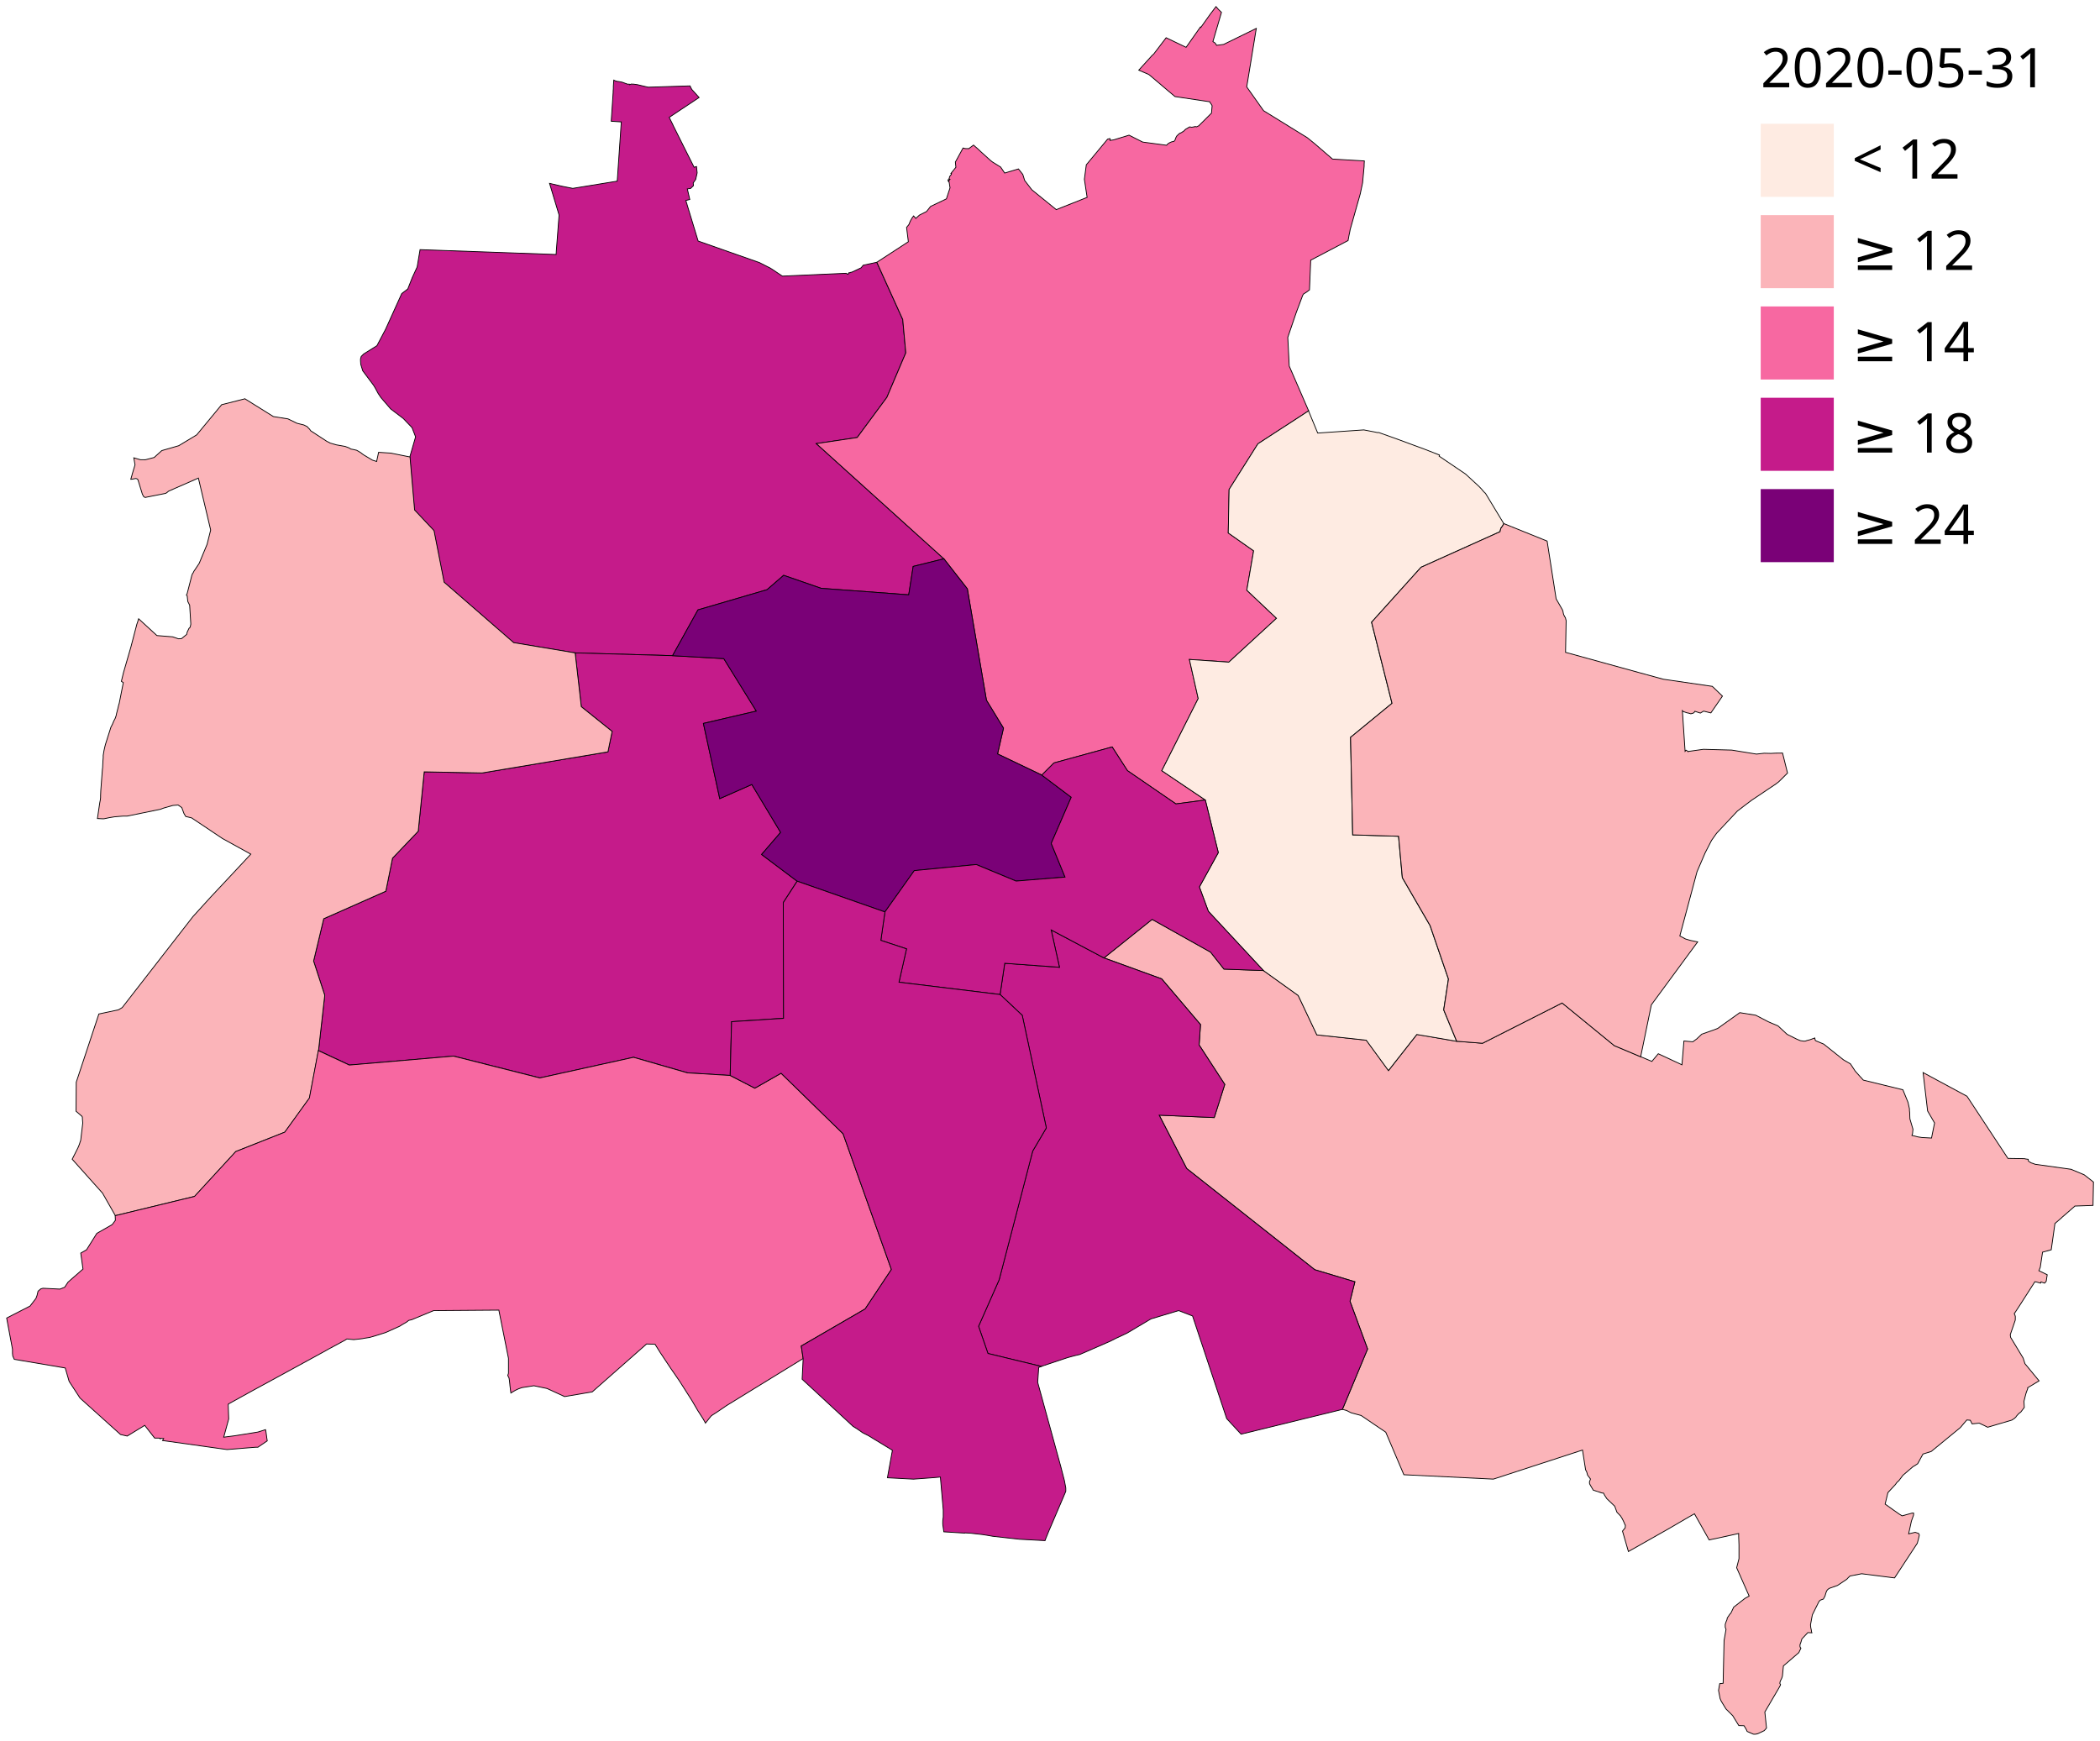
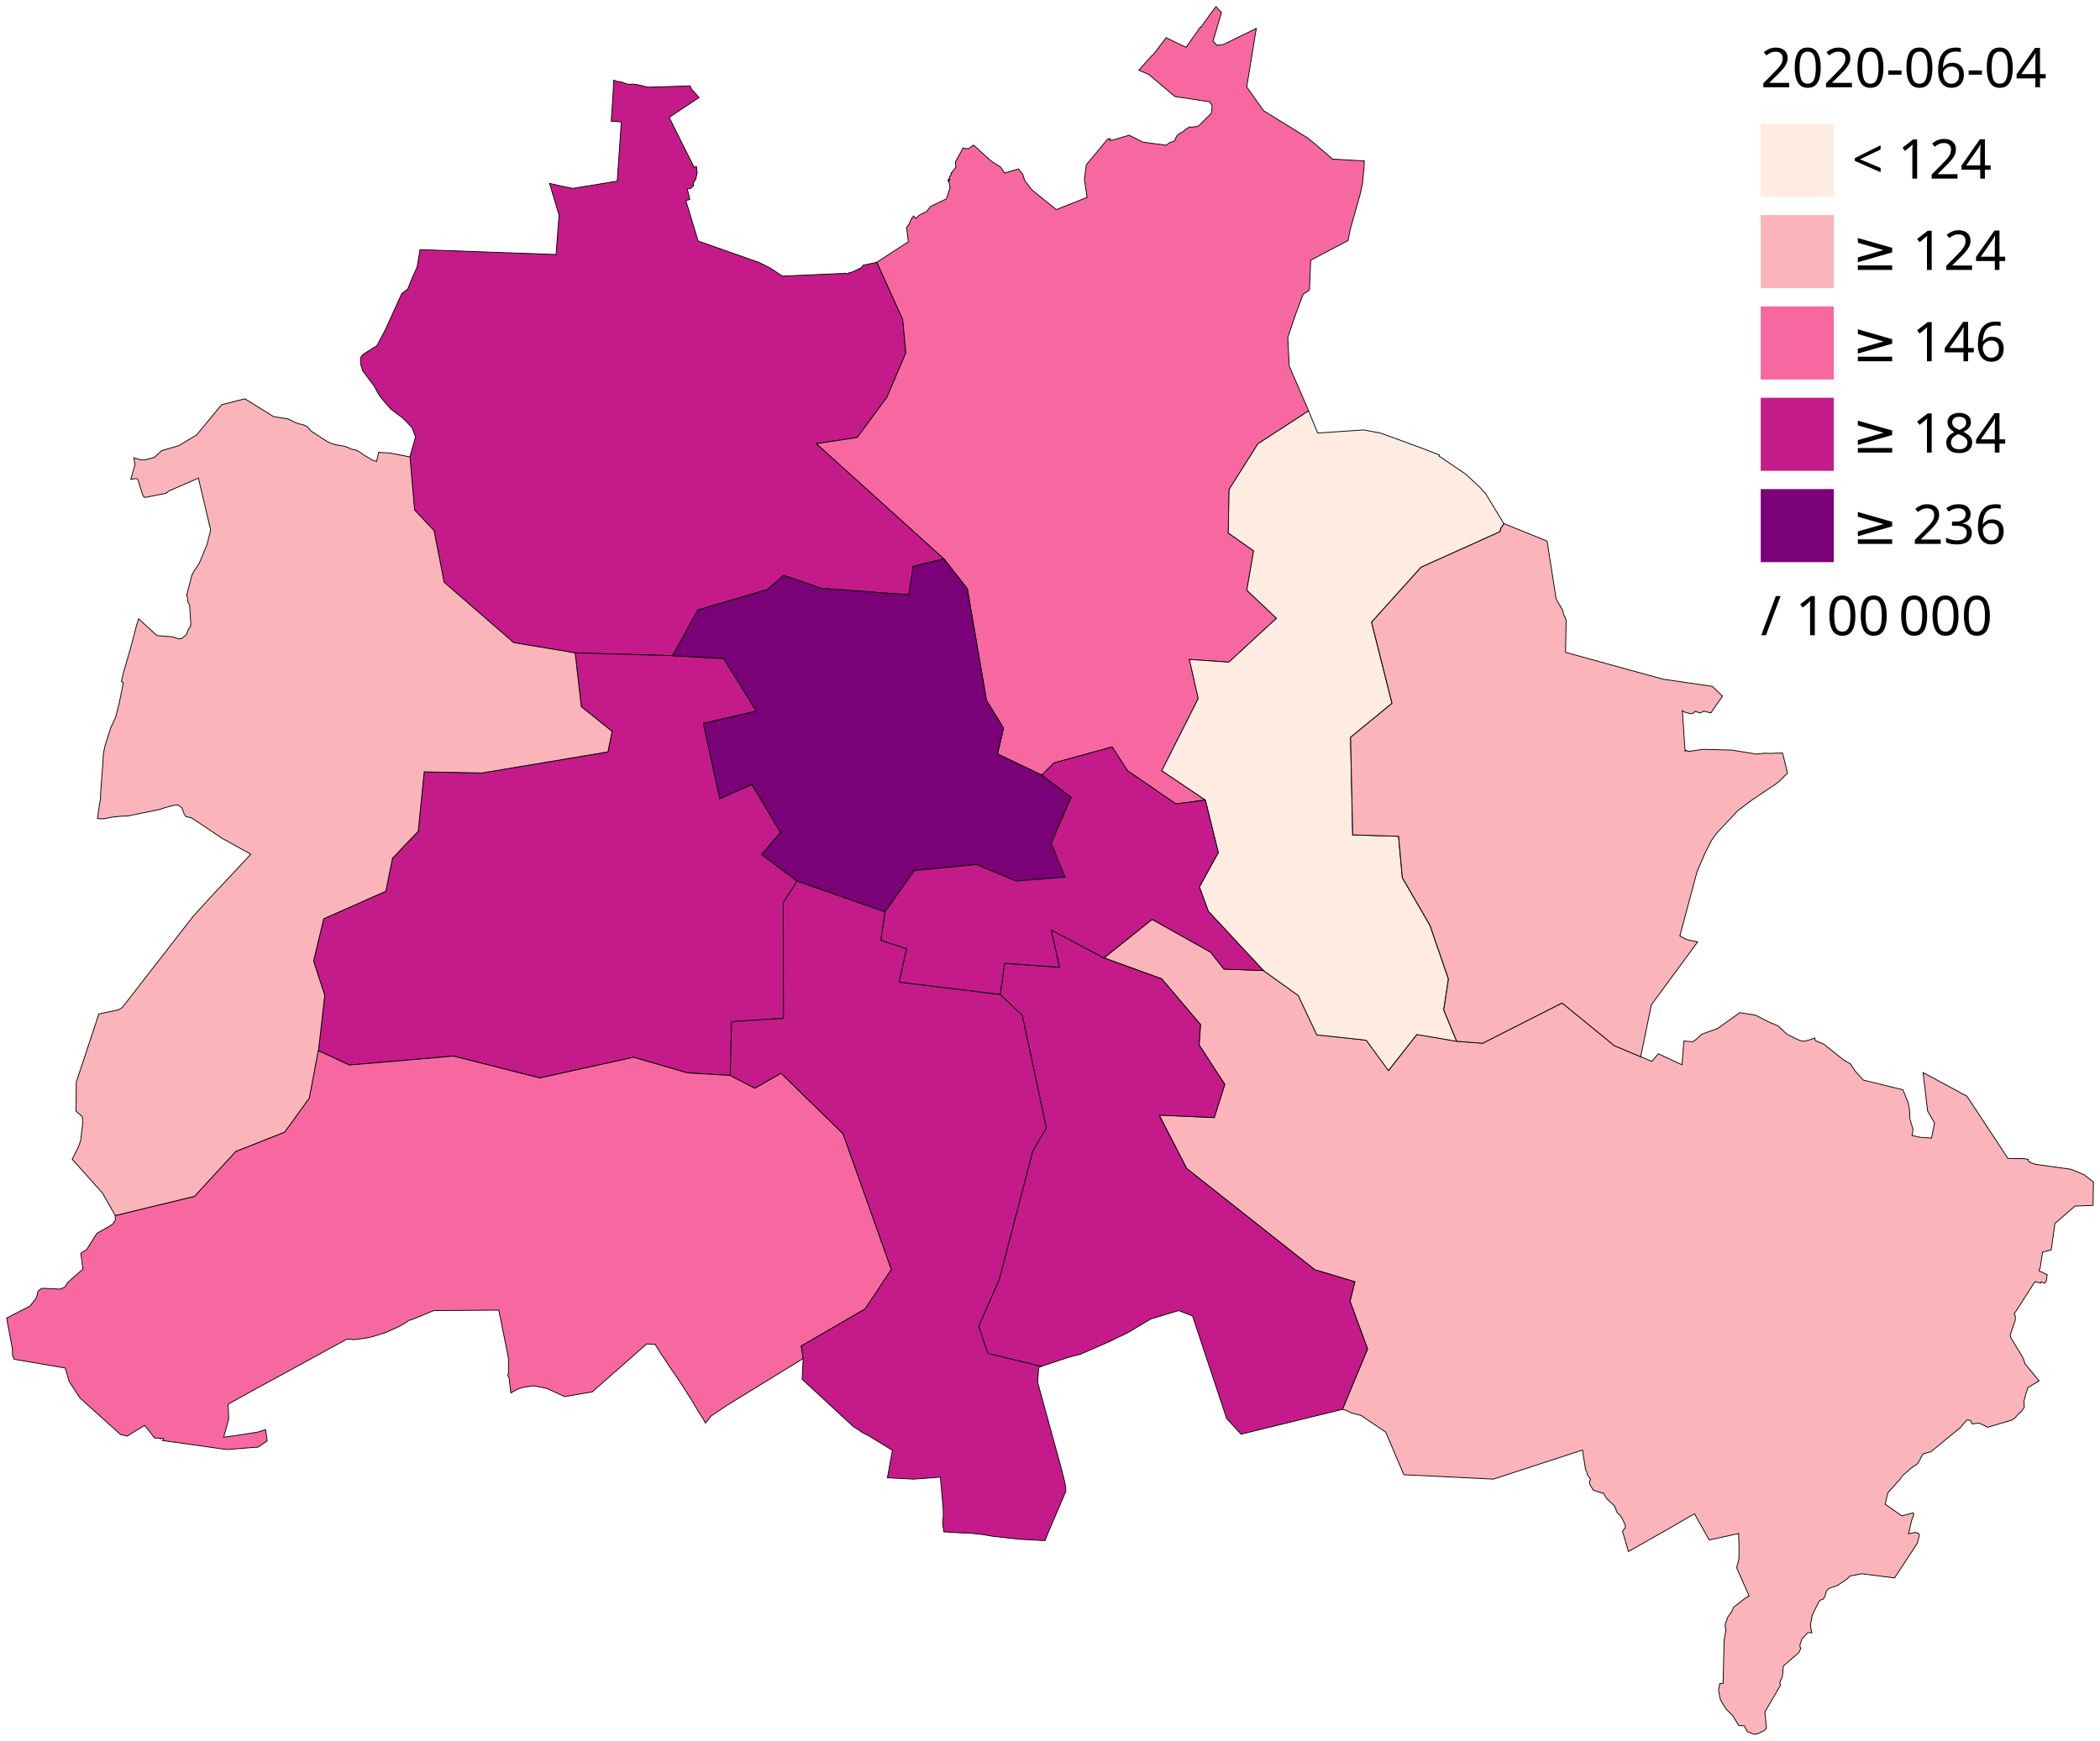
<svg xmlns="http://www.w3.org/2000/svg" id="svg444" height="1081" width="1303.757" version="1.1">
  <g transform="matrix(1.13416,0,0,1.13416,1319.947,-1789.958)" id="g1003">
    <g id="Text" font-size="30" font-family="Verdana" fill="#000">
      <text x="-200" y="1626">
-         <tspan x="-200" y="1626">2020-05-31</tspan>
+         <tspan x="-200" y="1626">2020-06-04</tspan>
      </text>
      <text x="-150" y="1676">
-         <tspan x="-150" y="1676">&lt; 12</tspan>
+         <tspan x="-150" y="1676">&lt; 124</tspan>
      </text>
      <text x="-150" y="1726">
-         <tspan x="-150" y="1726">≥ 12</tspan>
+         <tspan x="-150" y="1726">≥ 124</tspan>
      </text>
      <text x="-150" y="1776">
-         <tspan x="-150" y="1776">≥ 14</tspan>
+         <tspan x="-150" y="1776">≥ 146</tspan>
      </text>
      <text x="-150" y="1826">
-         <tspan x="-150" y="1826">≥ 18</tspan>
+         <tspan x="-150" y="1826">≥ 184</tspan>
      </text>
      <text x="-150" y="1876">
-         <tspan x="-150" y="1876">≥ 24</tspan>
+         <tspan x="-150" y="1876">≥ 236</tspan>
+       </text>
+       <text x="-200" y="1926">
+         <tspan x="-200" y="1926">/ 100 000</tspan>
      </text>
    </g>
    <g id="legend-boxes">
      <path d="m -200 1646 h 40 v 40 h -40 z" fill="#feebe2" />
      <path d="m -200 1696 h 40 v 40 h -40 z" fill="#fbb4b9" />
      <path d="m -200 1746 h 40 v 40 h -40 z" fill="#f768a1" />
      <path d="m -200 1796 h 40 v 40 h -40 z" fill="#c51b8a" />
      <path d="m -200 1846 h 40 v 40 h -40 z" fill="#7a0177" />
    </g>
  </g>
  <g transform="translate(-14011.847 -7848.19) scale(12.36753)" id="g1269" stroke="#000" stroke-width=".04">
    <path fill="#c51b8a" d="m 1176.969,647.749 1.301,2.872 0.154,1.675 -0.95,2.236 -1.49,2.016 -2.052,0.306 6.404,5.783 -1.539,0.381 -0.225,1.427 -4.399,-0.327 -1.879,-0.652 -0.833,0.721 -3.468,1.015 -1.276,2.299 -4.891,-0.139 -3.096,-0.513 -3.491,-3.034 -0.509,-2.591 -0.975,-1.035 -0.23,-2.663 0.291,-1.012 -0.178,-0.463 -0.438,-0.457 -0.603,-0.458 -0.029,-0.022 -0.487,-0.565 -0.144,-0.214 -0.145,-0.27 -0.083,-0.138 -0.546,-0.73 -0.098,-0.321 -0.013,-0.172 v -0.101 l 0.036,-0.128 0.124,-0.123 0.664,-0.416 0.203,-0.386 0.228,-0.432 0.029,-0.063 0.785,-1.735 0.304,-0.232 0.222,-0.564 0.248,-0.54 0.146,-0.87 6.827,0.244 0.01,-0.116 v -0.03 l 0.029,-0.376 0.049,-0.634 0.063,-0.826 -0.478,-1.589 0.641,0.147 0.045,0.009 0.48,0.095 2.232,-0.363 0.204,-2.974 -0.505,-0.033 0.037,-0.571 0.01,-0.133 0.039,-0.6 0.01,-0.143 v -0.017 -0.056 l 0.01,-0.114 v -0.037 -0.075 l 0.021,-0.32 0.085,0.04 0.089,0.025 0.069,0.006 0.04,0.007 0.01,0.002 0.127,0.025 0.09,0.033 0.011,0.004 0.075,0.028 0.01,0.002 0.091,0.034 0.033,-0.001 0.01,-3e-4 0.039,-0.002 0.013,0.03 0.01,-0.003 0.073,-0.031 0.12,0.005 0.182,0.024 0.549,0.129 2.105,-0.066 0.038,0.089 0.049,0.09 0.365,0.404 -1.501,0.998 0.134,0.268 0.055,0.11 v 0.008 l 0.525,1.051 0.33,0.656 0.013,0.027 0.031,0.06 0.127,0.253 0.036,0.071 0.032,-0.009 0.055,-0.015 0.033,-0.011 0.033,0.316 -0.073,0.328 -0.124,0.177 0.012,0.138 -0.146,0.141 -0.042,0.005 -0.023,0.003 -0.098,0.013 0.124,0.532 -0.2,0.05 0.01,0.026 0.03,0.102 0.01,0.025 0.019,0.073 0.55,1.81 3.076,1.082 0.556,0.282 0.271,0.18 0.315,0.21 0.013,0.008 3.204,-0.142 0.069,0.052 0.029,-0.009 0.01,-0.042 0.031,-0.028 v -0.003 l 0.014,-0.003 0.01,0.004 0.01,0.007 0.047,-0.025 0.06,-0.01 0.467,-0.219 0.106,-0.131 z" />
    <path fill="#c51b8a" d="m 1172.97,678.823 -0.697,1.076 0.014,5.808 -2.609,0.17 -0.07,2.7 -2.135,-0.131 -2.71,-0.782 -4.702,1.037 -4.331,-1.096 -5.233,0.449 -1.555,-0.727 0.313,-2.776 -0.56,-1.718 0.509,-2.125 3.118,-1.382 0.335,-1.658 1.291,-1.353 0.301,-2.982 2.906,0.056 6.316,-1.059 0.211,-1.027 -1.548,-1.241 -0.309,-2.701 4.891,0.139 2.572,0.147 1.633,2.634 -2.656,0.62 0.821,3.776 1.61,-0.71 1.445,2.406 -0.955,1.108 z" />
    <path fill="#fbb4b9" d="m 1200.342,705.342 1.264,-3.034 -0.882,-2.395 0.244,-0.979 -2.014,-0.606 -6.429,-5.081 -1.38,-2.678 2.764,0.121 0.528,-1.664 -1.287,-1.981 0.07,-1.024 -1.95,-2.295 -2.897,-1.053 2.417,-1.935 2.934,1.645 0.672,0.852 1.981,0.072 1.753,1.253 0.934,1.975 2.481,0.268 1.114,1.525 1.423,-1.812 1.999,0.341 1.297,0.101 3.994,-2.023 2.622,2.144 1.322,0.557 0.56,0.235 0.322,-0.384 1.189,0.554 0.099,-1.195 0.119,0.011 0.112,0.011 0.214,0.018 0.037,-0.027 0.161,-0.117 0.251,-0.238 0.574,-0.202 0.227,-0.086 1.108,-0.792 0.798,0.127 0.63,0.327 0.17,0.074 0.19,0.079 0.132,0.057 0.455,0.423 0.492,0.245 0.18,0.075 0.182,0.025 0.082,-0.009 0.046,-0.021 0.172,-0.045 0.144,-0.052 0.059,-0.021 0.035,-0.013 0.019,0.111 0.032,0.03 0.396,0.166 0.992,0.79 0.35,0.203 0.238,0.362 0.233,0.261 0.176,0.192 1.985,0.485 0.258,0.631 0.071,0.322 v 0.041 l 7e-4,0.009 9e-4,0.013 v 0.037 l 0.01,0.087 0.012,0.324 0.154,0.519 -0.022,0.222 -9e-4,0.002 -0.019,0.06 -0.01,0.021 v 0.008 l 0.107,0.02 0.189,0.05 0.198,0.031 0.489,0.027 0.153,-0.756 -0.35,-0.604 -0.226,-1.927 2.203,1.188 2.056,3.122 0.826,0.012 0.072,0.017 0.01,0.002 0.087,0.011 0.022,0.003 0.01,0.091 0.136,0.088 0.017,0.005 0.056,0.017 0.034,0.01 0.094,0.038 1.801,0.251 0.664,0.278 0.464,0.363 -0.022,1.174 -0.025,-10e-5 -0.089,0.004 -0.334,0.012 -0.01,8e-4 -0.049,10e-4 -0.203,0.007 -0.057,0.002 -0.103,0.004 -0.037,10e-4 v 3e-4 l -0.507,0.443 -0.14,0.119 -0.01,0.009 v 0.005 l -0.017,0.016 -3e-4,3e-4 -0.33,0.284 -0.186,1.32 -0.436,0.119 -0.029,0.191 -0.02,0.133 -0.065,0.434 -0.068,0.172 0.416,0.204 -0.043,0.282 -0.01,0.051 -0.08,0.089 -0.034,-0.012 -0.085,-0.03 -0.061,-0.021 -0.02,0.062 -0.222,-0.062 -0.034,-0.002 -0.031,-0.006 -0.05,0.078 -0.544,0.85 -0.08,0.125 -0.29,0.445 -0.04,0.061 -0.017,0.026 -0.013,0.015 0.042,0.099 0.011,0.045 v 0.023 0.047 l -8e-4,0.023 v 0.023 0.046 l -0.01,0.046 -0.243,0.708 0.017,0.13 0.63,1.042 0.089,0.28 0.711,0.864 -0.576,0.347 0.01,0.032 -0.081,0.216 -0.023,0.081 -0.047,0.18 -0.013,0.052 -0.03,0.117 0.017,0.31 -0.173,0.229 -0.103,0.078 -0.109,0.119 -0.036,0.054 -0.07,0.068 -0.133,0.087 -1.216,0.359 -0.15,-0.077 -0.048,-0.022 -0.077,-0.036 -0.068,-0.032 -0.01,-0.005 -0.019,-0.009 -0.051,-0.024 -0.357,0.037 -0.092,-0.183 -0.174,-0.014 -0.324,0.382 -1.461,1.199 -0.415,0.13 -0.265,0.485 -0.141,0.095 -0.046,0.028 -0.041,0.018 -0.514,0.441 -0.197,0.263 -0.108,0.099 -0.075,0.106 -0.09,0.096 -0.283,0.305 -0.139,0.576 0.426,0.305 0.143,0.099 0.144,0.102 0.14,0.085 0.495,-0.137 0.013,-6e-4 0.047,-0.002 0.02,-0.001 v 0.097 l -0.11,0.311 -0.099,0.455 -0.014,0.056 -0.013,0.057 v 0.021 0.015 l -0.01,0.032 0.327,-0.077 0.174,0.059 0.034,0.081 -0.05,0.216 -0.054,0.196 -1.141,1.738 -1.651,-0.21 -0.587,0.115 -0.088,0.086 -0.041,0.042 -0.027,0.031 -0.47,0.315 -0.407,0.144 -0.049,0.033 -0.051,0.045 -0.041,0.061 -0.037,0.103 -0.041,0.142 -0.081,0.152 -0.059,0.023 -0.01,-9e-4 -0.017,0.01 -0.027,0.01 -0.042,0.014 -0.067,0.068 -0.334,0.672 -0.093,0.505 0.015,0.14 0.027,0.121 0.01,0.079 0.019,0.055 -0.203,-0.01 -0.298,0.316 -0.047,0.157 -0.015,0.043 -0.026,0.066 -0.01,0.041 v 0.068 l 0.01,0.042 0.037,0.05 -0.104,0.223 -0.774,0.667 -0.049,0.513 -0.034,0.103 -0.059,0.121 -0.027,0.068 -0.01,0.078 0.035,0.049 -0.01,0.043 -0.084,0.153 -0.693,1.184 v 0.012 l 0.021,0.204 0.062,0.589 -0.046,0.057 -0.071,0.077 -0.329,0.156 -0.022,-0.003 -0.045,0.02 -0.107,0.007 -0.047,-0.007 -0.303,-0.132 -0.025,-0.055 -0.018,-0.039 -0.115,-0.196 -0.263,-0.007 -0.05,-0.081 -0.168,-0.272 -0.071,-0.116 -0.018,-0.03 -0.338,-0.336 -0.059,-0.097 -0.181,-0.297 -0.054,-0.128 -0.079,-0.408 0.06,-0.341 0.171,-0.018 0.047,-2.145 0.098,-0.56 -0.04,-0.105 v -0.147 l 0.043,-0.131 0.044,-0.102 0.016,-0.087 0.122,-0.183 0.059,-0.062 0.14,-0.294 v -0.004 l 0.563,-0.439 0.214,-0.12 -0.627,-1.421 0.117,-0.455 v -0.643 -0.039 l -0.016,-0.455 v -0.054 -0.032 l 2e-4,-0.012 v -0.03 l -0.298,0.067 -0.764,0.167 -0.113,0.026 -0.025,0.003 -0.066,0.014 -0.045,0.01 -0.011,0.002 -0.033,0.007 -0.127,0.028 -0.219,-0.393 -0.158,-0.28 -0.152,-0.269 -0.036,-0.064 -0.173,-0.307 -0.07,0.04 -0.12,0.068 -0.104,0.059 -0.978,0.571 -2.043,1.157 -0.297,-1.026 0.035,-0.043 0.099,-0.12 0.011,-0.131 -0.01,-0.006 -0.064,-0.15 -0.081,-0.167 -0.09,-0.146 -0.179,-0.185 -0.112,-0.302 -0.397,-0.379 -0.116,-0.179 -0.032,-0.069 -0.023,-0.032 -0.019,-0.005 -0.044,0.005 -0.448,-0.149 -0.037,-0.065 -0.031,-0.052 -0.054,-0.089 -0.059,-0.108 -0.01,-0.089 0.054,-0.155 -0.146,-0.195 -0.01,-0.037 -0.032,-0.12 -0.058,-0.111 -0.154,-0.99 -4.474,1.459 -4.494,-0.22 -0.909,-2.135 -1.238,-0.84 -0.497,-0.134 -0.119,-0.059 -0.037,-0.019 -0.037,-0.019 -0.04,-0.021 z" />
    <path fill="#f768a1" d="m 1185.252,673.496 -2.221,-1.062 0.298,-1.295 -0.855,-1.401 -0.96,-5.594 -1.177,-1.508 -6.404,-5.783 2.052,-0.306 1.49,-2.016 0.95,-2.236 -0.154,-1.675 -1.301,-2.872 1.583,-1.031 -0.09,-0.718 0.116,-0.143 0.077,-0.185 0.056,-0.098 0.033,-0.057 0.072,-0.094 0.078,0.089 0.03,0.035 0.184,-0.166 0.358,-0.181 0.201,-0.254 0.795,-0.381 0.181,-0.552 -0.04,-0.265 -0.01,-0.033 -0.013,-0.004 -0.011,-0.003 v -0.005 l 0.014,-0.02 0.01,-0.024 -0.011,-0.003 -0.046,-0.007 0.02,-0.051 0.045,0.015 0.012,0.004 0.031,-0.031 -0.053,-0.027 0.019,-0.046 0.011,-0.065 0.084,-0.104 0.013,-0.051 -0.01,-0.002 -0.019,-0.003 0.249,-0.308 -0.026,-0.262 0.386,-0.707 0.058,0.016 0.043,0.013 0.186,0.004 0.238,-0.178 0.22,0.193 0.164,0.154 0.111,0.101 0.341,0.308 0.102,0.084 0.423,0.263 0.203,0.3 0.691,-0.206 0.02,0.025 0.01,0.013 0.031,0.039 0.143,0.18 0.01,0.005 0.099,0.317 0.359,0.467 1.227,0.997 1.549,-0.615 -0.056,-0.365 -0.056,-0.377 -0.01,-0.058 -0.016,-0.11 0.097,-0.726 1.068,-1.287 0.114,-0.031 0.016,0.014 -0.01,0.079 0.182,-0.026 0.775,-0.236 0.685,0.346 1.199,0.16 0.02,-0.022 0.012,-0.013 0.021,-0.024 0.053,-0.042 0.06,-0.032 0.078,-0.035 0.13,-0.03 0.045,-0.054 0.055,-0.146 0.046,-0.077 0.127,-0.117 0.023,-0.013 0.01,-0.002 0.01,-10e-4 0.01,-6e-4 0.035,-0.027 0.024,-0.003 0.034,-0.034 0.046,-0.013 0.042,-0.046 0.034,-0.031 0.032,-0.035 0.212,-0.125 0.091,0.017 0.055,-0.004 0.048,-0.014 0.028,0.006 0.043,-0.025 0.079,0.018 0.11,-0.051 0.642,-0.638 0.031,-0.367 -0.022,-0.05 -0.07,-0.098 -0.026,-0.054 -0.366,-0.055 -1.045,-0.156 -0.334,-0.05 -0.296,-0.249 -0.094,-0.079 -0.045,-0.038 -0.736,-0.625 -0.152,-0.123 -0.171,-0.073 -0.325,-0.139 0.012,-0.013 0.014,-0.015 0.107,-0.12 0.561,-0.618 0.045,-0.029 0.037,-0.049 0.598,-0.785 0.513,0.247 0.022,0.01 0.133,0.064 0.332,0.159 0.01,-0.01 0.315,-0.448 0.398,-0.565 0.01,0.004 0.017,0.007 v 0.002 l 0.177,-0.249 0.268,-0.377 0.308,-0.408 0.055,0.064 0.064,0.075 0.156,0.152 -0.43,1.468 0.094,0.06 0.027,0.023 0.019,0.034 0.032,0.043 0.011,0.026 0.357,-0.046 1.638,-0.804 -0.178,1.09 -0.168,1.028 -0.062,0.378 -0.033,0.199 -0.024,0.143 -0.016,0.098 0.233,0.33 0.398,0.562 0.216,0.305 2.189,1.352 0.068,0.054 0.099,0.08 0.158,0.128 0.075,0.062 0.871,0.752 1.598,0.094 -0.01,0.167 v 0.03 0.061 l -0.079,0.847 -0.022,0.105 -0.01,0.045 -0.01,0.045 -0.072,0.347 -0.514,1.819 v 0.014 l -0.025,0.134 -0.01,0.042 -0.01,0.042 -0.055,0.3 -1.875,0.985 -0.062,1.492 -0.033,0.024 -0.082,0.062 -0.017,0.014 -0.172,0.11 -0.039,0.069 -0.323,0.864 -0.423,1.242 0.073,1.441 0.211,0.486 0.298,0.688 0.011,0.026 0.435,1.002 0.017,0.044 -0.014,0.009 -0.014,0.01 -0.498,0.327 -2.016,1.309 -1.447,2.292 -0.043,2.186 1.274,0.896 -0.343,1.978 1.491,1.41 -2.393,2.201 -1.98,-0.135 0.443,1.962 -1.828,3.624 2.184,1.47 -1.476,0.198 -2.434,-1.67 -0.767,-1.19 -2.922,0.802 z" />
    <path fill="#c51b8a" d="m 1200.342,705.342 -5.088,1.246 -0.721,-0.782 -1.714,-5.154 -0.701,-0.269 -1.389,0.418 -1.196,0.712 -0.165,0.078 -0.434,0.203 -0.025,0.015 -0.237,0.119 -0.15,0.065 -1.361,0.593 -0.251,0.059 -0.178,0.048 -0.195,0.053 -1.312,0.439 -2.678,-0.649 -0.472,-1.365 1.034,-2.338 1.684,-6.462 0.683,-1.161 -1.208,-5.651 -1.112,-1.046 0.234,-1.568 2.748,0.2 -0.417,-1.875 2.651,1.406 2.897,1.053 1.95,2.295 -0.07,1.024 1.287,1.981 -0.528,1.664 -2.764,-0.121 1.38,2.678 6.429,5.081 2.014,0.606 -0.244,0.979 0.882,2.395 z" />
    <path fill="#feebe2" d="m 1196.376,683.31 -2.764,-2.973 -0.451,-1.224 0.95,-1.725 -0.652,-2.642 -2.184,-1.47 1.828,-3.624 -0.443,-1.962 1.98,0.135 2.393,-2.201 -1.491,-1.41 0.343,-1.978 -1.274,-0.896 0.043,-2.186 1.447,-2.292 2.016,-1.309 0.498,-0.327 0.014,-0.01 0.014,-0.009 v 0.005 l 0.154,0.373 0.028,0.069 0.277,0.669 2.314,-0.158 0.359,0.069 0.16,0.03 0.156,0.034 0.08,-9e-4 0.993,0.356 0.701,0.259 0.16,0.059 0.039,0.014 0.156,0.057 0.039,0.014 0.039,0.014 0.063,0.023 0.856,0.334 -0.022,0.054 1.33,0.901 0.675,0.622 0.031,0.032 0.062,0.065 0.029,0.03 0.116,0.14 0.088,0.082 0.917,1.517 -0.038,0.068 -0.03,0.054 -0.082,0.11 -0.045,0.176 -3.962,1.784 -2.483,2.759 1.026,4.071 -2.082,1.71 0.108,4.896 2.302,0.07 0.19,2.079 1.393,2.406 0.922,2.685 -0.238,1.546 0.65,1.577 -1.999,-0.341 -1.423,1.812 -1.114,-1.525 -2.481,-0.268 -0.934,-1.975 z" />
    <path fill="#fbb4b9" d="m 1215.314,687.639 -1.322,-0.557 -2.622,-2.144 -3.994,2.023 -1.297,-0.101 -0.65,-1.577 0.238,-1.546 -0.922,-2.685 -1.393,-2.406 -0.19,-2.079 -2.302,-0.07 -0.108,-4.896 2.082,-1.71 -1.026,-4.071 2.483,-2.759 3.962,-1.784 0.045,-0.176 0.082,-0.11 0.03,-0.054 0.038,-0.068 2.17,0.878 0.453,2.901 0.321,0.559 0.023,0.072 0.01,0.062 0.014,0.059 0.019,0.06 3e-4,5e-4 0.066,0.12 0.01,0.01 0.039,0.151 -0.03,1.591 3.635,1.002 1.273,0.348 2.459,0.358 0.509,0.491 -0.581,0.843 -0.366,-0.09 -0.161,0.098 -0.16,-0.051 -0.089,-0.028 -0.022,-0.012 -0.041,0.057 -2e-4,2e-4 -0.032,0.031 -0.134,0.039 -0.072,-0.022 -0.023,-0.005 -0.035,-0.012 -0.061,-0.008 -0.186,-0.066 -0.048,-0.046 0.136,2.042 0.02,-0.023 0.019,-0.022 0.01,-0.011 0.063,0.039 0.049,0.03 v 0.002 l 0.01,-0.01 0.75,-0.105 1.422,0.039 1.24,0.201 0.384,-0.043 0.336,0.008 0.238,-0.012 0.053,-4e-4 0.089,-0.001 0.071,-9e-4 0.139,-0.002 v 0 l 0.249,1.003 v 10e-4 l -0.054,0.055 -0.064,0.062 -0.147,0.147 -0.035,0.035 -0.033,0.033 -0.056,0.055 -0.058,0.056 -0.136,0.104 -1.218,0.817 -0.147,0.111 -0.111,0.084 -0.074,0.056 -0.105,0.08 -0.028,0.022 -0.247,0.188 -1.047,1.117 -0.251,0.353 -0.321,0.624 -0.411,0.954 -0.863,3.225 0.288,0.153 0.251,0.073 0.291,0.059 0.011,0.002 0.054,0.011 -0.174,0.237 -0.243,0.33 -0.018,0.024 -0.01,0.013 -0.014,0.019 -0.013,0.018 -0.164,0.223 -1.688,2.296 z" />
    <path fill="#fbb4b9" d="m 1161.826,667.361 0.309,2.701 1.548,1.241 -0.211,1.027 -6.316,1.059 -2.906,-0.056 -0.301,2.982 -1.291,1.353 -0.335,1.658 -3.118,1.382 -0.509,2.125 0.56,1.718 -0.313,2.776 -0.449,2.382 -1.237,1.714 -2.459,0.973 -2.071,2.253 -3.982,0.967 -0.644,-1.13 -1.523,-1.704 0.28,-0.554 0.043,-0.097 0.047,-0.122 0.026,-0.089 0.01,-0.02 0.024,-0.081 v -0.009 l 0.101,-0.845 -0.018,-0.212 v -0.038 -0.026 l -0.01,-0.033 -0.01,-0.025 -0.299,-0.258 0.01,-1.457 1.135,-3.426 0.492,-0.104 0.49,-0.104 0.191,-0.114 0.17,-0.219 0.534,-0.688 2.847,-3.662 0.903,-0.994 0.988,-1.054 1.013,-1.085 -1.423,-0.785 -1.549,-1.036 -0.293,-0.07 -0.026,-0.041 -0.066,-0.112 -0.108,-0.293 -0.184,-0.13 -0.269,0.022 -0.46,0.132 -0.158,0.059 -0.01,0.003 -0.01,0.002 -1.636,0.335 -0.027,0.004 h -0.074 l -0.092,-10e-4 -0.096,0.005 -0.372,0.032 -0.258,0.043 -0.074,0.016 -0.02,0.004 -0.136,0.029 -0.062,0.008 -0.09,-0.004 -0.162,-0.008 -0.027,-10e-4 -0.018,-9e-4 0.115,-0.783 0.019,-0.095 0.014,-0.072 0.01,-0.112 v -0.065 -0.023 l 0.01,-0.245 0.075,-0.997 0.01,-0.113 0.01,-0.077 v -0.027 l 0.013,-0.273 0.014,-0.178 v -0.049 -0.033 -0.026 l 7e-4,-0.006 0.041,-0.249 0.029,-0.129 0.016,-0.071 0.01,-0.036 0.018,-0.071 0.273,-0.86 0.071,-0.134 0.078,-0.185 0.031,-0.055 0.04,-0.08 0.03,-0.092 0.01,-0.022 0.022,-0.111 0.01,-0.042 0.01,-0.033 0.029,-0.116 0.023,-0.086 0.027,-0.121 0.037,-0.128 0.203,-1.03 v -0.002 l -0.097,-0.062 0.107,-0.441 0.372,-1.285 0.296,-1.133 0.014,-0.045 0.01,-0.022 0.033,-0.104 0.021,-0.068 0.014,-0.044 0.918,0.843 0.79,0.064 0.289,0.099 0.158,-0.01 0.256,-0.21 0.027,-0.116 0.087,-0.185 0.052,-0.047 0.021,-0.073 0.01,-0.027 v -0.004 -0.008 -0.014 l 10e-4,-0.003 v -0.004 l 0.01,-0.025 v -0.011 l -0.058,-0.95 -0.092,-0.184 -0.028,-0.249 v -0.026 l -0.042,-0.053 0.035,-0.066 0.235,-0.914 0.029,-0.076 v -0.002 l 0.011,-0.018 0.01,-0.01 0.016,-0.027 0.014,-0.024 0.019,-0.045 0.271,-0.406 0.396,-0.954 0.181,-0.721 -0.617,-2.607 -1.188,0.521 -0.311,0.139 -0.066,0.056 -0.074,0.051 -1.027,0.204 -0.021,-0.003 -0.063,-0.044 -0.028,-0.053 -0.034,-0.063 -0.222,-0.726 -0.047,-0.04 -0.011,-0.009 -0.055,-0.012 -0.188,0.036 -0.059,0.002 0.064,-0.213 v -0.013 l 0.149,-0.497 -0.06,-0.354 0.331,0.096 0.249,0.002 0.076,-0.02 0.188,-0.049 0.178,-0.046 0.381,-0.345 0.852,-0.246 0.903,-0.545 1.248,-1.511 v -7e-4 l 0.175,-0.045 0.825,-0.21 0.144,-0.037 0.024,-0.009 1.433,0.895 0.732,0.116 0.452,0.22 0.345,0.086 0.165,0.081 0.05,0.057 0.069,0.068 0.062,0.087 0.82,0.537 0.095,0.041 0.043,0.032 0.317,0.093 0.451,0.081 0.192,0.072 0.098,0.06 0.107,0.019 0.172,0.04 0.013,0.003 0.183,0.107 0.072,0.054 v 0.003 l 0.012,0.009 0.01,0.005 0.015,0.011 0.05,0.038 0.01,0.006 0.438,0.262 0.209,0.066 0.099,-0.459 0.142,0.009 0.136,0.009 0.333,0.021 0.293,0.059 0.113,0.023 0.012,0.002 0.548,0.11 0.23,2.663 0.975,1.035 0.509,2.591 3.491,3.034 z" />
    <path fill="#f768a1" d="m 1169.609,688.577 1.237,0.638 1.318,-0.75 3.111,3.038 2.426,6.815 -1.316,1.981 -3.208,1.862 0.095,0.628 -3.817,2.346 -0.078,0.05 -0.072,0.052 -0.136,0.092 -0.138,0.094 -0.338,0.22 -0.051,0.043 -0.274,0.346 -0.011,-0.024 -0.078,-0.137 -0.033,-0.058 -0.265,-0.413 -0.296,-0.506 -0.615,-0.964 -0.286,-0.417 -0.039,-0.057 -0.01,-0.012 -0.021,-0.031 -0.031,-0.045 -0.019,-0.028 -0.018,-0.025 -0.555,-0.833 -0.254,-0.408 -0.424,-0.015 -2.729,2.406 -1.388,0.235 -0.878,-0.405 -0.663,-0.139 -0.6,0.094 -0.139,0.049 -0.038,0.014 -0.024,0.01 -0.135,0.066 -0.079,0.046 -0.139,0.086 -0.016,-0.104 -0.036,-0.305 v -0.017 l -0.023,-0.208 -0.019,-0.118 -0.035,-0.071 -0.014,-0.027 -0.015,-0.031 0.036,-0.108 v -0.033 -0.206 -0.154 -0.244 l -4e-4,-0.117 -0.483,-2.419 -3.275,0.025 -1.1,0.456 -0.149,0.035 -0.111,0.087 -0.235,0.137 -0.056,0.036 -0.047,0.03 -0.708,0.319 -0.276,0.087 v 5e-4 l -0.028,0.009 -0.1,0.031 -0.105,0.033 -0.301,0.087 v 4e-4 l -0.157,0.024 -0.117,0.018 -0.069,0.015 -0.175,0.022 -0.276,0.03 -0.176,-0.017 -0.115,-0.011 v 1e-4 l -0.051,-0.005 -0.09,0.057 v 8e-4 l -0.195,0.106 -0.171,0.094 -0.439,0.235 -0.354,0.198 -1.866,1.02 -1.572,0.856 -1.252,0.692 v 0.012 l -0.019,0.01 0.024,0.737 -0.25,0.912 0.398,-0.051 0.144,-0.018 1.175,-0.188 0.38,-0.12 0.016,0.047 v 0.005 0.011 l 0.01,0.059 0.038,0.279 0.024,0.161 -0.469,0.32 -0.127,10e-4 -0.173,0.014 -0.145,0.012 -0.027,0.002 -0.178,0.014 -0.366,0.031 -0.535,0.043 -3.236,-0.453 0.056,-0.102 -0.093,-0.005 -0.031,-0.004 -0.046,0.029 -0.01,-0.033 -0.069,-0.008 -0.202,5e-4 -0.5,-0.639 -0.878,0.537 -0.336,-0.077 -2.032,-1.829 -0.548,-0.84 -0.195,-0.672 -2.558,-0.434 -0.077,-0.168 -0.014,-0.133 v -0.21 l -0.292,-1.563 1.175,-0.602 0.295,-0.384 0.057,-0.156 0.049,-0.209 0.143,-0.117 0.104,-0.027 0.852,0.042 0.236,-0.093 0.173,-0.261 0.747,-0.652 -0.111,-0.801 0.291,-0.169 0.515,-0.822 0.772,-0.441 0.159,-0.214 -0.01,-0.233 3.982,-0.967 2.071,-2.253 2.459,-0.973 1.237,-1.714 0.449,-2.382 1.555,0.727 5.233,-0.449 4.331,1.096 4.702,-1.037 2.71,0.782 z" />
    <path fill="#7a0177" d="m 1180.336,662.636 1.177,1.508 0.96,5.594 0.855,1.401 -0.298,1.295 2.221,1.062 1.478,1.113 -1.004,2.316 0.693,1.692 -2.458,0.2 -1.999,-0.83 -3.11,0.305 -1.475,2.076 -4.407,-1.545 -1.784,-1.341 0.955,-1.108 -1.445,-2.406 -1.61,0.71 -0.821,-3.776 2.656,-0.62 -1.633,-2.634 -2.572,-0.147 1.276,-2.299 3.468,-1.015 0.833,-0.721 1.879,0.652 4.399,0.327 0.225,-1.427 z" />
    <path fill="#c51b8a" d="m 1193.46,674.746 0.652,2.642 -0.95,1.725 0.451,1.224 2.764,2.973 -1.981,-0.072 -0.672,-0.852 -2.934,-1.645 -2.417,1.935 -2.651,-1.406 0.417,1.875 -2.748,-0.2 -0.234,1.568 -5.076,-0.618 0.378,-1.675 -1.289,-0.426 0.206,-1.426 1.475,-2.076 3.11,-0.305 1.999,0.83 2.458,-0.2 -0.693,-1.692 1.004,-2.316 -1.478,-1.113 0.61,-0.611 2.922,-0.802 0.767,1.19 2.434,1.67 z" />
    <path fill="#c51b8a" d="m 1173.272,702.789 -0.095,-0.628 3.208,-1.862 1.316,-1.981 -2.426,-6.815 -3.111,-3.038 -1.318,0.75 -1.237,-0.638 0.07,-2.7 2.609,-0.17 -0.014,-5.808 0.697,-1.076 4.407,1.545 -0.206,1.426 1.289,0.426 -0.378,1.675 5.076,0.618 1.112,1.046 1.208,5.651 -0.683,1.161 -1.684,6.462 -1.034,2.338 0.472,1.365 2.678,0.649 -0.131,0.053 -0.052,0.746 1.162,4.238 0.181,0.704 0.068,0.362 v 0.067 0.101 l -0.119,0.282 -0.109,0.256 -0.034,0.08 -0.017,0.039 -0.035,0.082 -0.537,1.255 -0.145,0.358 -0.017,0.045 -0.029,0.079 -1.281,-0.069 -1.242,-0.137 -0.11,-0.014 -0.256,-0.045 -0.261,-0.041 -0.565,-0.064 -0.306,-0.019 -0.01,0.012 -1.05,-0.065 -0.054,-0.385 10e-4,-0.162 0.01,-0.081 0.015,-0.11 v -0.076 -0.283 l -0.145,-1.655 -0.101,0.011 -0.244,0.022 -1.004,0.074 -1.309,-0.069 0.25,-1.38 -0.795,-0.485 -0.189,-0.115 -0.228,-0.139 -0.147,-0.073 -0.133,-0.067 -0.162,-0.114 -0.124,-0.086 -0.196,-0.12 -2.557,-2.368 z" />
  </g>
</svg>
